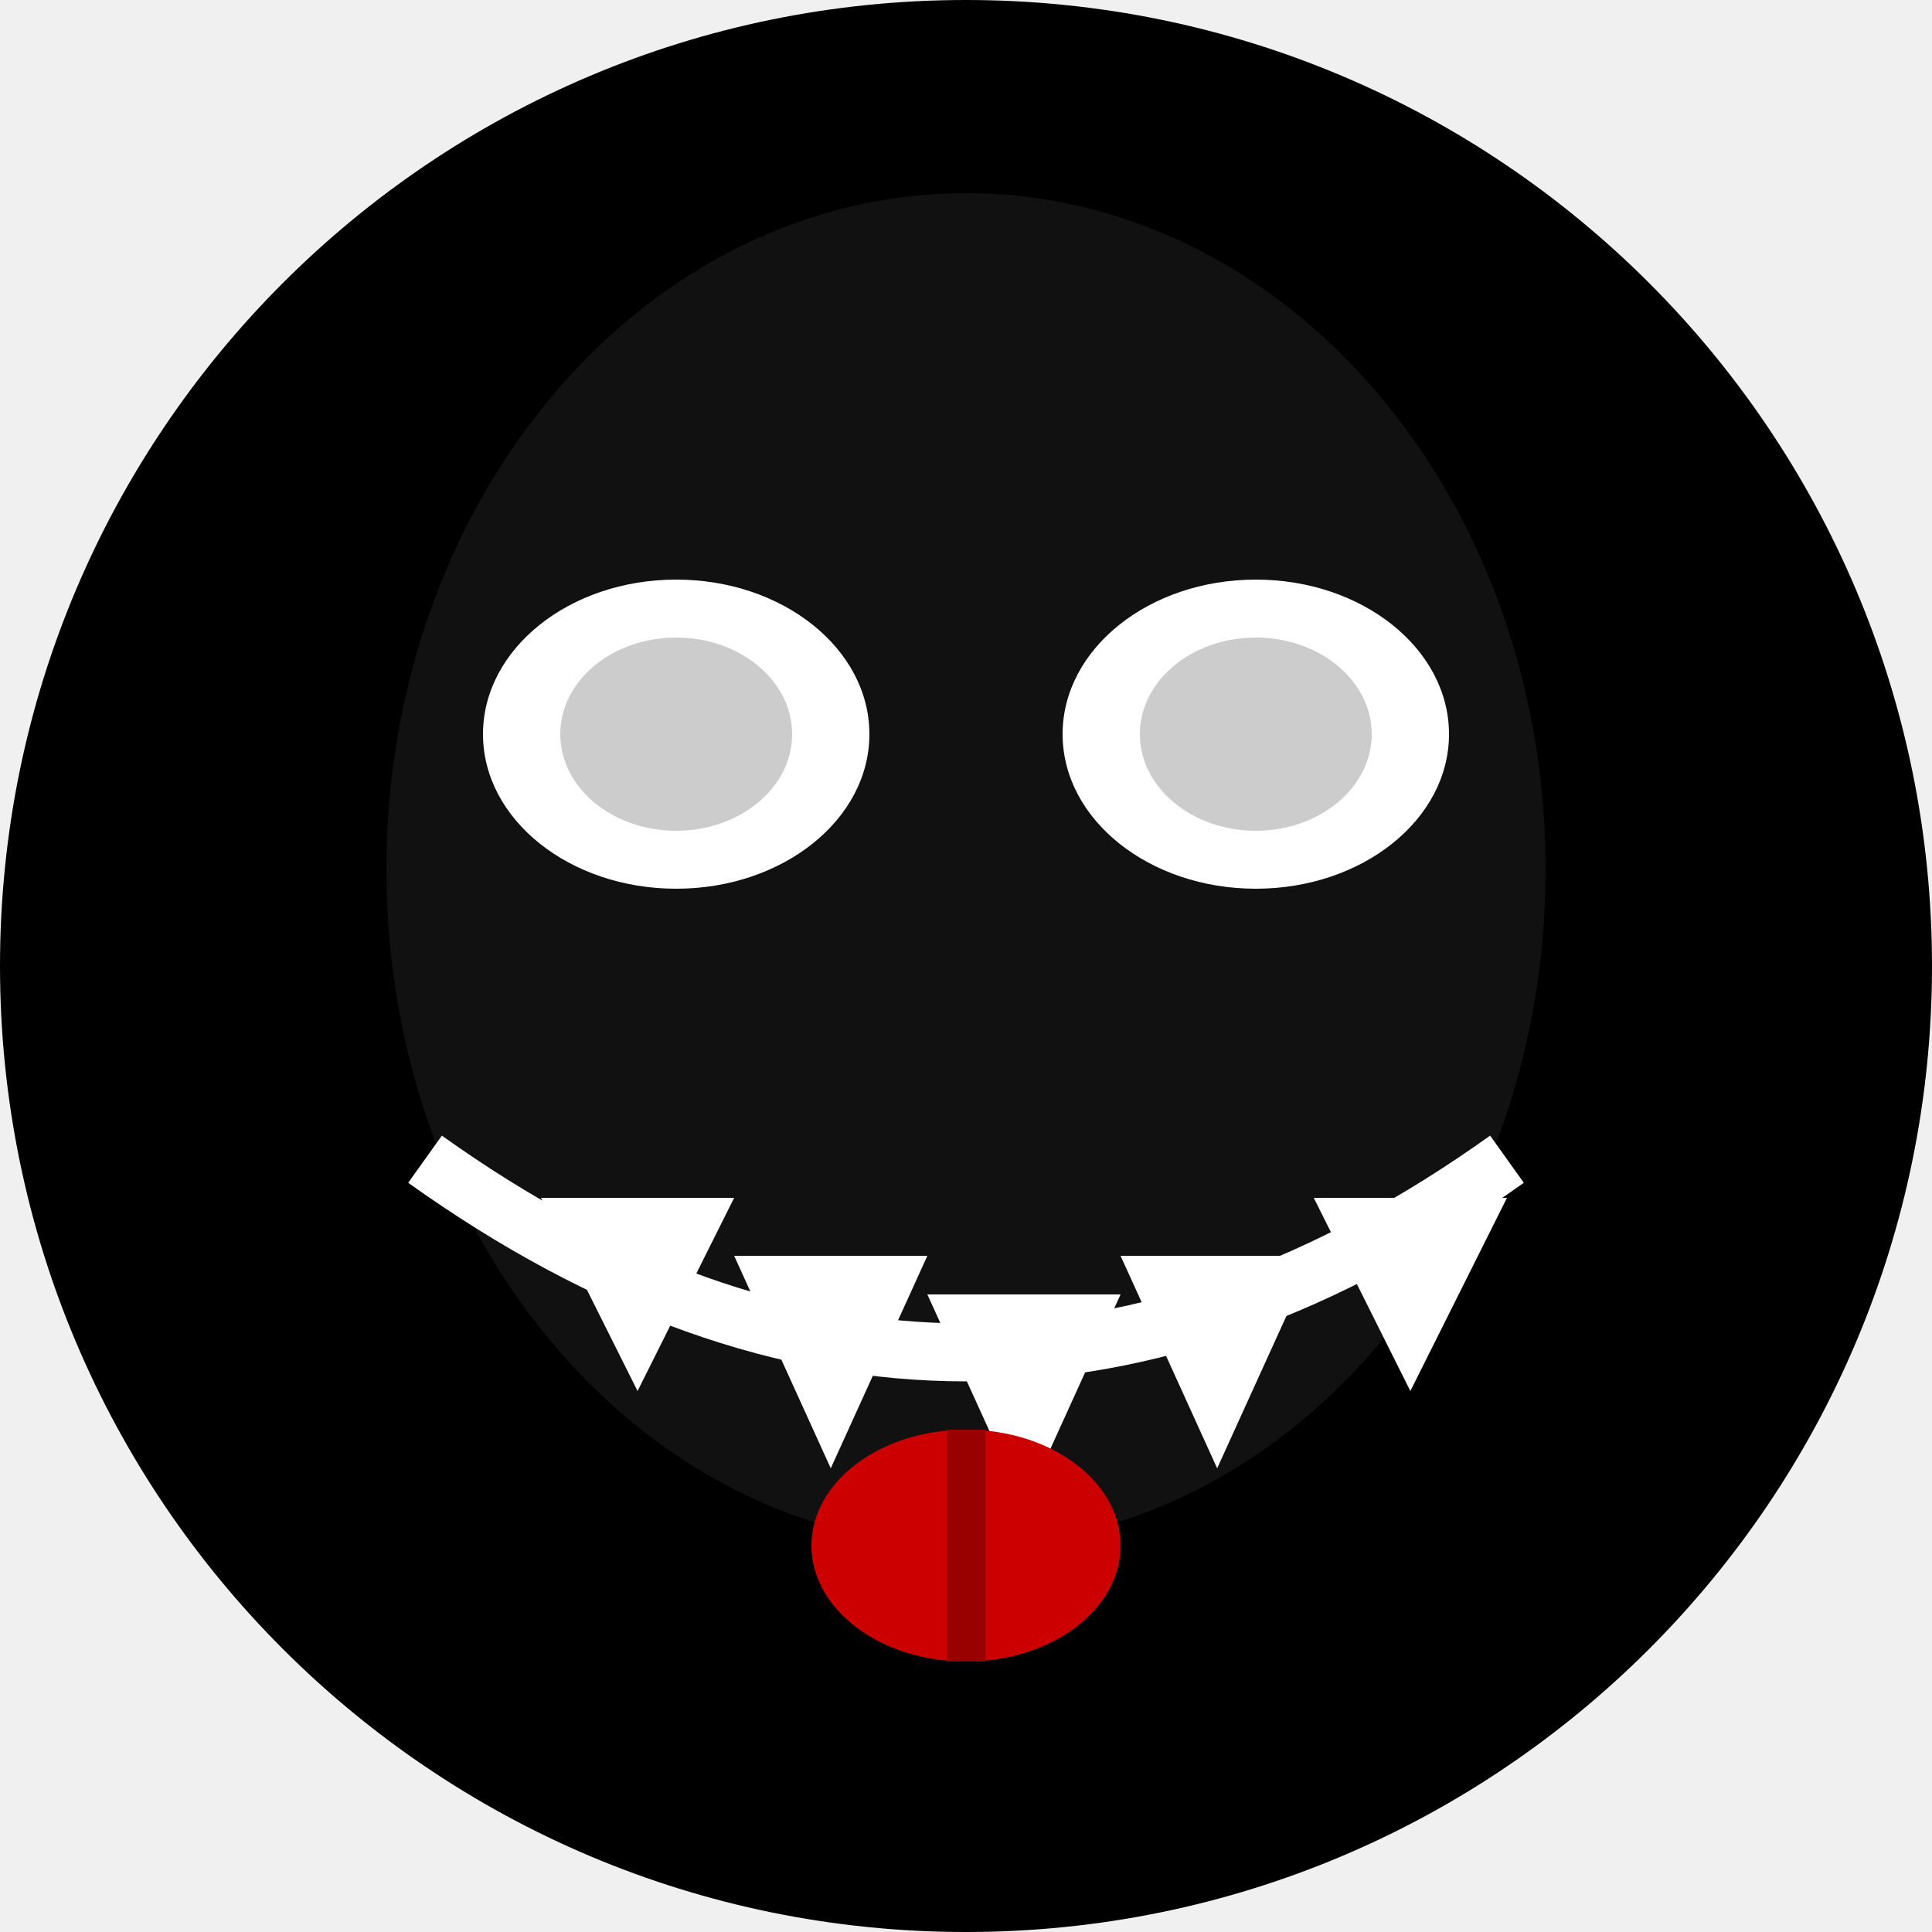
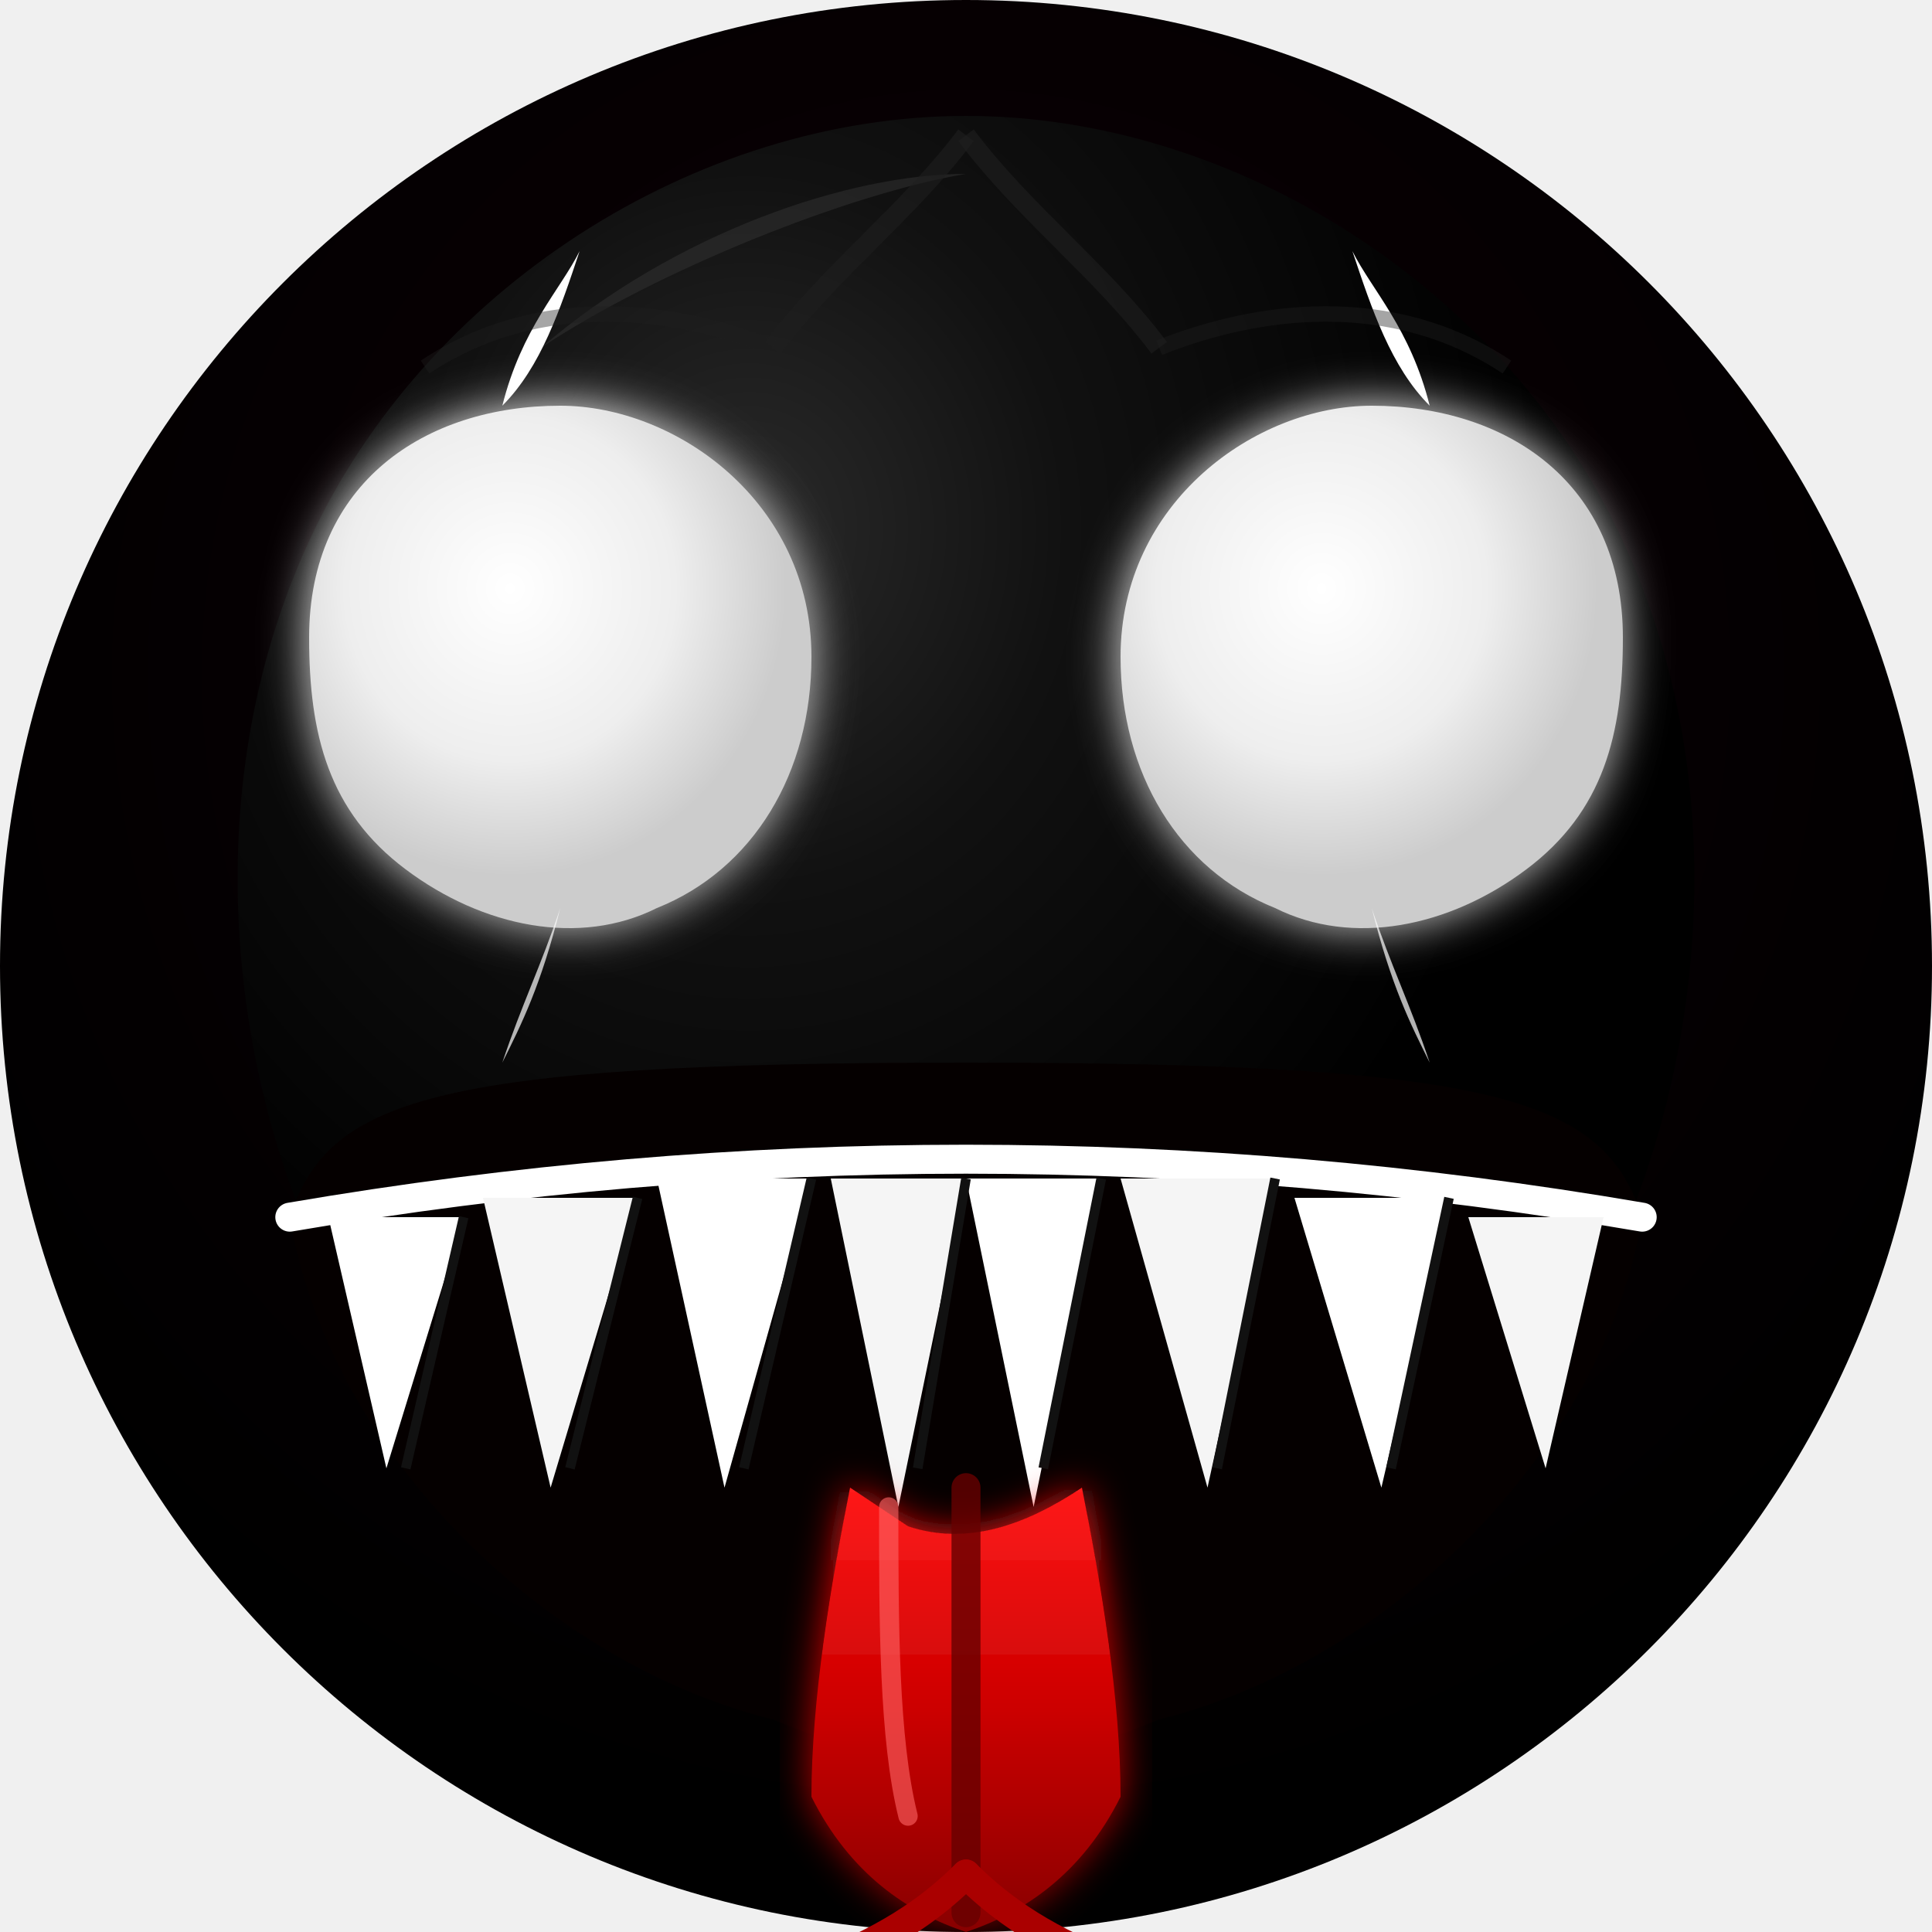
- <svg xmlns="http://www.w3.org/2000/svg" viewBox="0 0 100 100" width="100" height="100">
-   <circle cx="50" cy="50" r="50" fill="#000000" />
-   <ellipse cx="50" cy="45" rx="30" ry="35" fill="#111111" />
-   <ellipse cx="35" cy="38" rx="10" ry="8" fill="white" />
-   <ellipse cx="35" cy="38" rx="6" ry="5" fill="#cccccc" />
-   <ellipse cx="65" cy="38" rx="10" ry="8" fill="white" />
-   <ellipse cx="65" cy="38" rx="6" ry="5" fill="#cccccc" />
-   <path d="M 22 60 Q 50 80 78 60" stroke="white" stroke-width="3" fill="none" />
-   <polygon points="28,62 33,72 38,62" fill="white" />
-   <polygon points="38,65 43,76 48,65" fill="white" />
-   <polygon points="48,67 53,78 58,67" fill="white" />
-   <polygon points="58,65 63,76 68,65" fill="white" />
-   <polygon points="68,62 73,72 78,62" fill="white" />
-   <ellipse cx="50" cy="80" rx="8" ry="6" fill="#cc0000" />
-   <line x1="50" y1="74" x2="50" y2="86" stroke="#990000" stroke-width="2" />
+ <svg xmlns="http://www.w3.org/2000/svg" viewBox="0 0 100 100">
+   <defs>
+     <radialGradient id="bg" cx="50%" cy="35%" r="60%">
+       <stop offset="0%" stop-color="#0d0005" />
+       <stop offset="100%" stop-color="#000000" />
+     </radialGradient>
+     <radialGradient id="headShine" cx="35%" cy="25%" r="55%">
+       <stop offset="0%" stop-color="#2a2a2a" />
+       <stop offset="40%" stop-color="#111111" />
+       <stop offset="100%" stop-color="#000000" />
+     </radialGradient>
+     <radialGradient id="eyeShine" cx="40%" cy="35%" r="55%">
+       <stop offset="0%" stop-color="#ffffff" />
+       <stop offset="60%" stop-color="#eeeeee" />
+       <stop offset="100%" stop-color="#cccccc" />
+     </radialGradient>
+     <linearGradient id="tongueGrad" x1="0%" y1="0%" x2="0%" y2="100%">
+       <stop offset="0%" stop-color="#ff1a1a" />
+       <stop offset="50%" stop-color="#cc0000" />
+       <stop offset="100%" stop-color="#880000" />
+     </linearGradient>
+     <filter id="eyeGlow" x="-20%" y="-20%" width="140%" height="140%">
+       <feGaussianBlur in="SourceGraphic" stdDeviation="1.2" result="blur" />
+       <feMerge>
+         <feMergeNode in="blur" />
+         <feMergeNode in="SourceGraphic" />
+       </feMerge>
+     </filter>
+     <filter id="shadow" x="-10%" y="-10%" width="120%" height="120%">
+       <feDropShadow dx="0" dy="2" stdDeviation="2" flood-color="#000000" flood-opacity="0.8" />
+     </filter>
+     <filter id="tongueGlow">
+       <feGaussianBlur in="SourceGraphic" stdDeviation="1" result="blur" />
+       <feMerge>
+         <feMergeNode in="blur" />
+         <feMergeNode in="SourceGraphic" />
+       </feMerge>
+     </filter>
+   </defs>
+   <circle cx="50" cy="50" r="50" fill="url(#bg)" />
+   <path d="     M 50 6     C 64 6, 78 15, 84 28     C 90 41, 88 56, 83 66     C 78 76, 70 83, 62 87     C 57 90, 53 91, 50 91     C 47 91, 43 90, 38 87     C 30 83, 22 76, 17 66     C 12 56, 10 41, 16 28     C 22 15, 36 6, 50 6 Z   " fill="url(#headShine)" />
+   <path d="M 28 18 C 35 12, 44 9, 50 9 C 44 10, 34 14, 28 18 Z" fill="#333333" opacity="0.5" />
+   <path d="     M 16 33     C 16 25, 22 21, 29 21     C 35 21, 42 26, 42 34     C 42 40, 39 45, 34 47     C 30 49, 25 48, 21 45     C 17 42, 16 38, 16 33 Z   " fill="url(#eyeShine)" filter="url(#eyeGlow)" />
+   <path d="M 26 21 C 27 17, 29 15, 30 13 C 29 16, 28 19, 26 21 Z" fill="white" />
+   <path d="M 29 47 C 28 51, 27 53, 26 55 C 27 52, 28 50, 29 47 Z" fill="white" opacity="0.7" />
+   <path d="     M 84 33     C 84 25, 78 21, 71 21     C 65 21, 58 26, 58 34     C 58 40, 61 45, 66 47     C 70 49, 75 48, 79 45     C 83 42, 84 38, 84 33 Z   " fill="url(#eyeShine)" filter="url(#eyeGlow)" />
+   <path d="M 74 21 C 73 17, 71 15, 70 13 C 71 16, 72 19, 74 21 Z" fill="white" />
+   <path d="M 71 47 C 72 51, 73 53, 74 55 C 73 52, 72 50, 71 47 Z" fill="white" opacity="0.7" />
+   <path d="     M 15 63     C 17 57, 22 55, 50 55     C 78 55, 83 57, 85 63     C 83 75, 72 86, 60 89     C 55 91, 52 92, 50 92     C 48 92, 45 91, 40 89     C 28 86, 17 75, 15 63 Z   " fill="#050000" />
+   <path d="M 15 63 Q 50 57 85 63" stroke="white" stroke-width="1.5" fill="none" stroke-linecap="round" />
+   <path d="M 17 63 L 20 76 L 24 63" fill="white" />
+   <path d="M 25 62 L 28.5 77 L 33 62" fill="#f5f5f5" />
+   <path d="M 34 61 L 37.5 77 L 42 61" fill="white" />
+   <path d="M 43 61 L 46.5 78 L 50 61" fill="#f5f5f5" />
+   <path d="M 50 61 L 53.5 78 L 57 61" fill="white" />
+   <path d="M 58 61 L 62.5 77 L 66 61" fill="#f5f5f5" />
+   <path d="M 67 62 L 71.5 77 L 75 62" fill="white" />
+   <path d="M 76 63 L 80 76 L 83 63" fill="#f5f5f5" />
+   <line x1="24" y1="63" x2="21" y2="76" stroke="#111" stroke-width="0.5" />
+   <line x1="33" y1="62" x2="29.5" y2="76" stroke="#111" stroke-width="0.5" />
+   <line x1="42" y1="61" x2="38.5" y2="76" stroke="#111" stroke-width="0.5" />
+   <line x1="50" y1="61" x2="47.5" y2="76" stroke="#111" stroke-width="0.5" />
+   <line x1="57" y1="61" x2="54" y2="76" stroke="#111" stroke-width="0.5" />
+   <line x1="66" y1="61" x2="63" y2="76" stroke="#111" stroke-width="0.5" />
+   <line x1="75" y1="62" x2="72" y2="76" stroke="#111" stroke-width="0.5" />
+   <path d="     M 44 77     C 43 82, 42 88, 42 93     C 44 97, 47 99, 50 100     C 53 99, 56 97, 58 93     C 58 88, 57 82, 56 77     C 53 79, 50 80, 47 79 Z   " fill="url(#tongueGrad)" filter="url(#tongueGlow)" />
+   <line x1="50" y1="77" x2="50" y2="99" stroke="#660000" stroke-width="1.5" stroke-linecap="round" opacity="0.8" />
+   <path d="M 46 78 C 46 84, 46 90, 47 94" stroke="#ff6666" stroke-width="1" fill="none" stroke-linecap="round" opacity="0.6" />
+   <path d="M 50 97 C 47 100, 44 101, 42 102" stroke="#aa0000" stroke-width="1.5" fill="none" stroke-linecap="round" />
+   <path d="M 50 97 C 53 100, 56 101, 58 102" stroke="#aa0000" stroke-width="1.5" fill="none" stroke-linecap="round" />
+   <path d="M 50 7 C 53 11, 57 14, 60 18" stroke="#1e1e1e" stroke-width="1" fill="none" opacity="0.6" />
+   <path d="M 50 7 C 47 11, 43 14, 40 18" stroke="#1e1e1e" stroke-width="1" fill="none" opacity="0.6" />
+   <path d="M 60 18 C 65 16, 72 15, 78 19" stroke="#1e1e1e" stroke-width="0.8" fill="none" opacity="0.4" />
+   <path d="M 40 18 C 35 16, 28 15, 22 19" stroke="#1e1e1e" stroke-width="0.8" fill="none" opacity="0.4" />
</svg>
